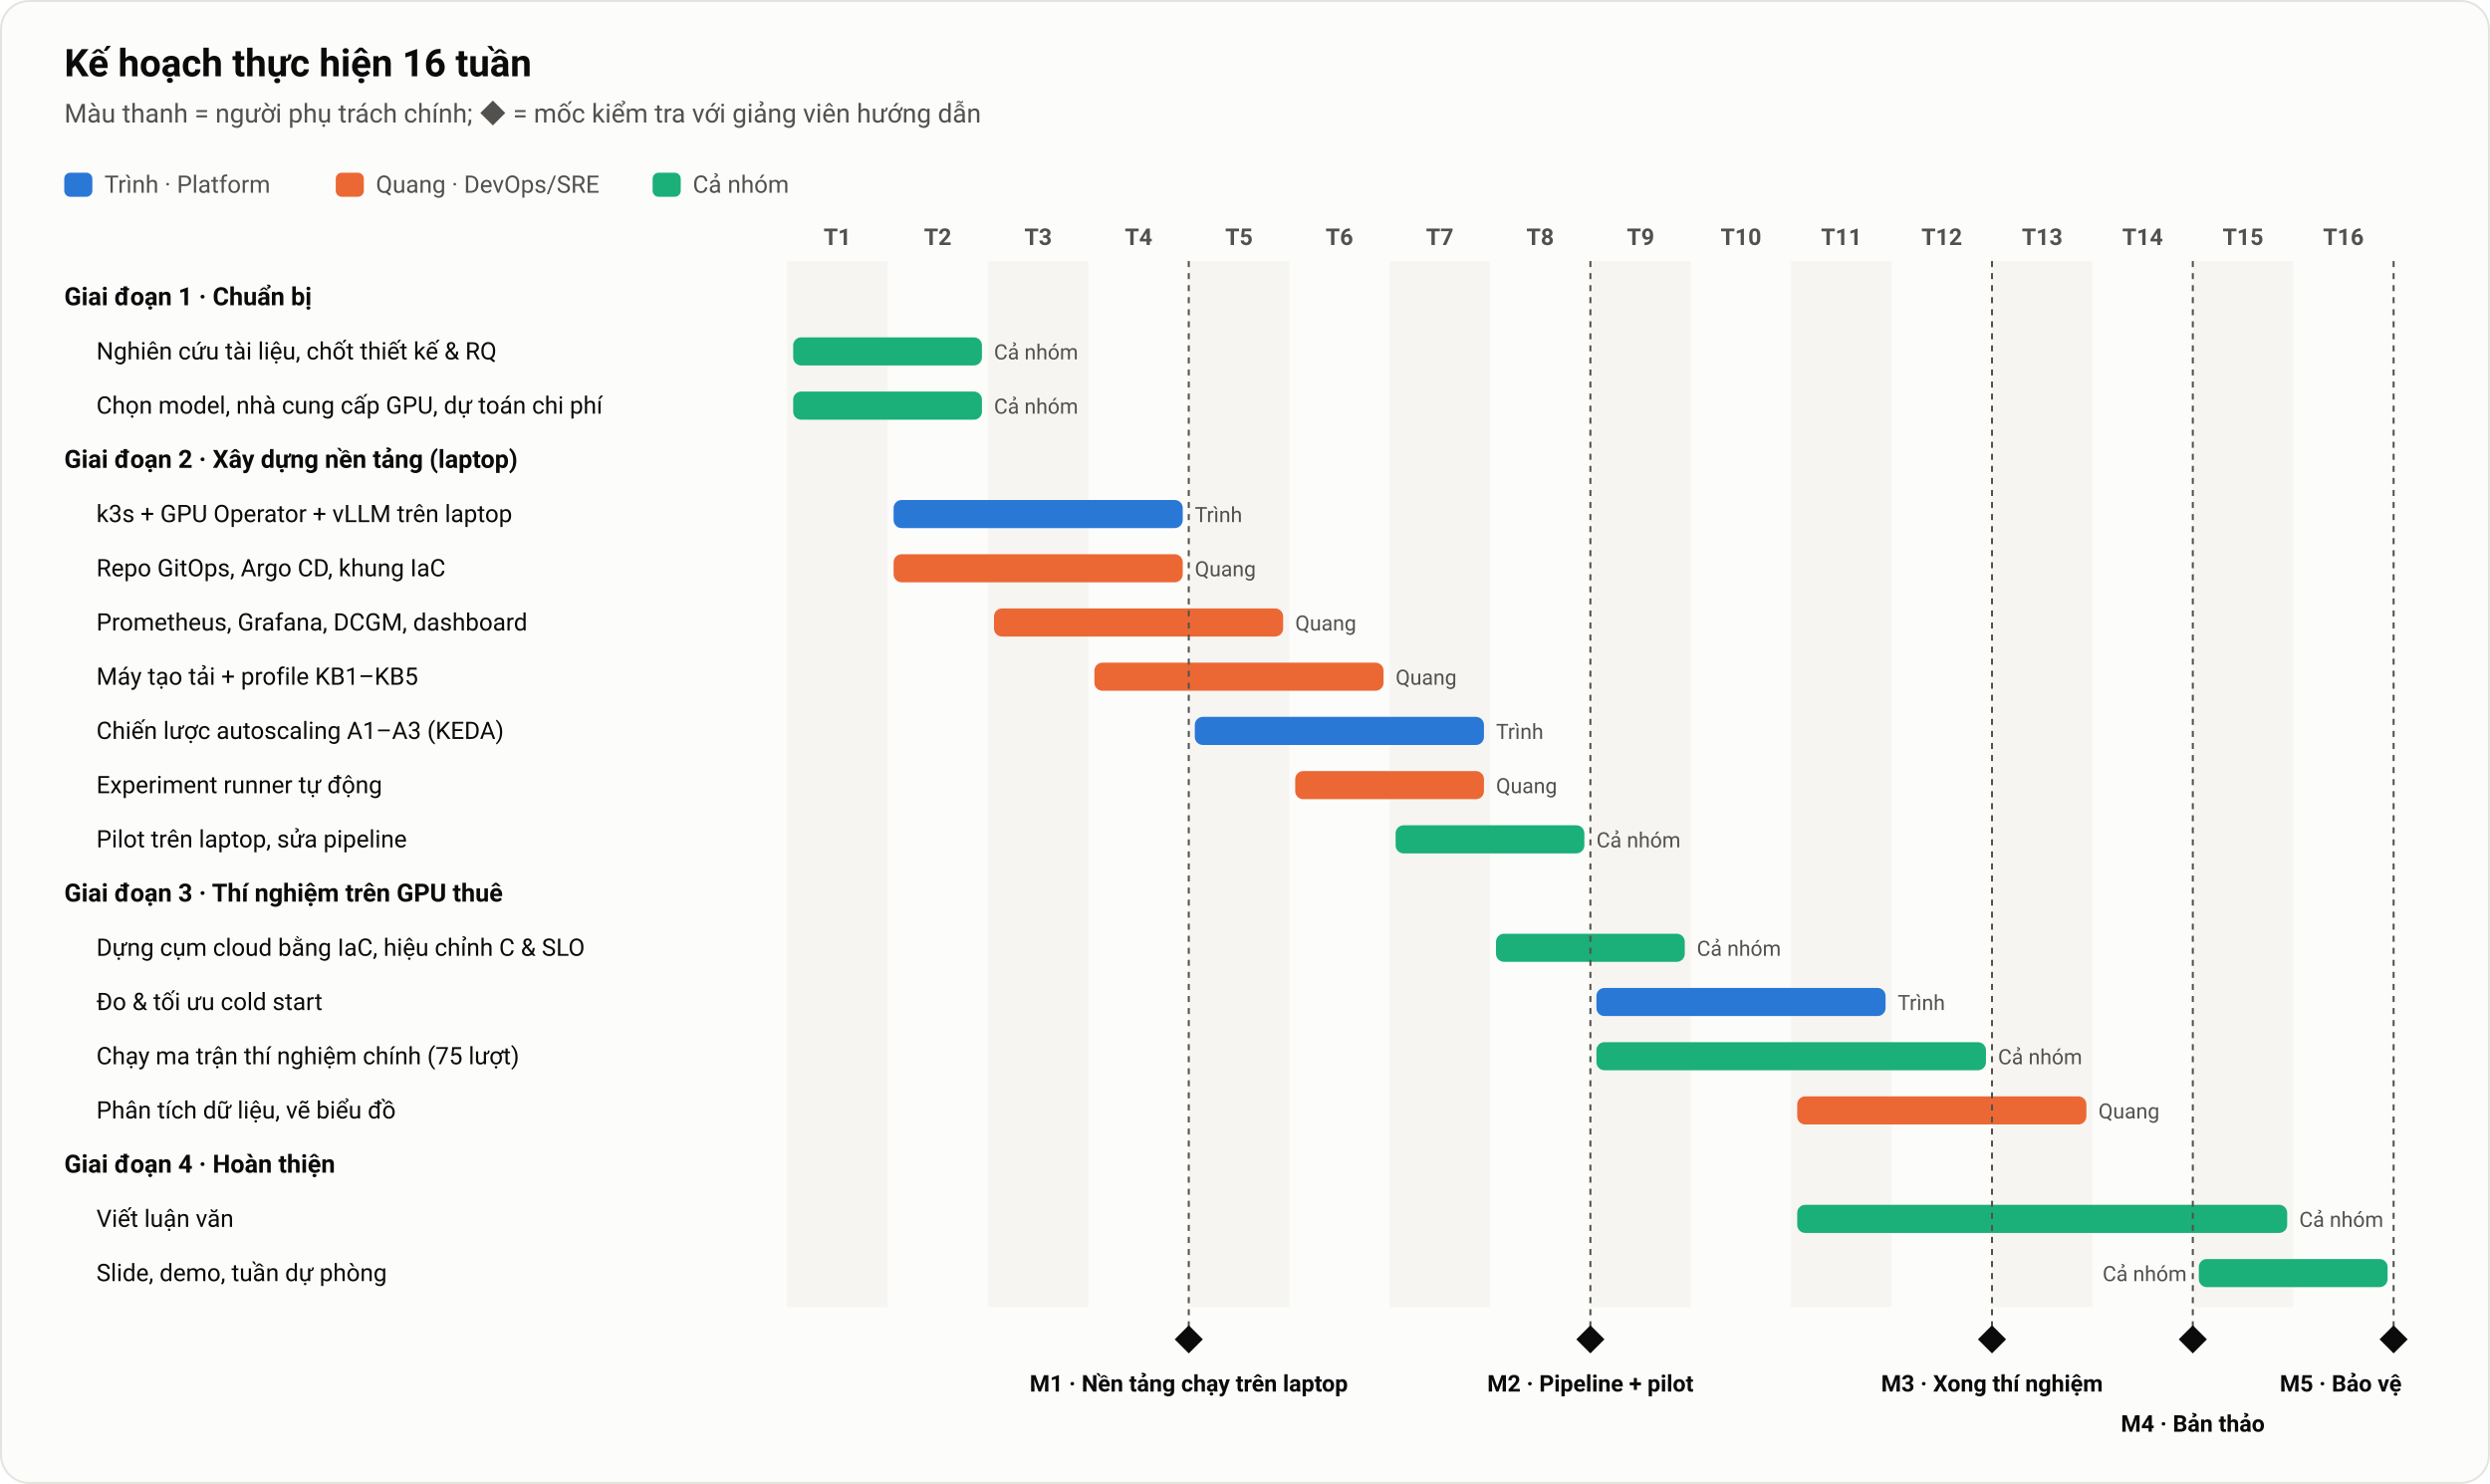
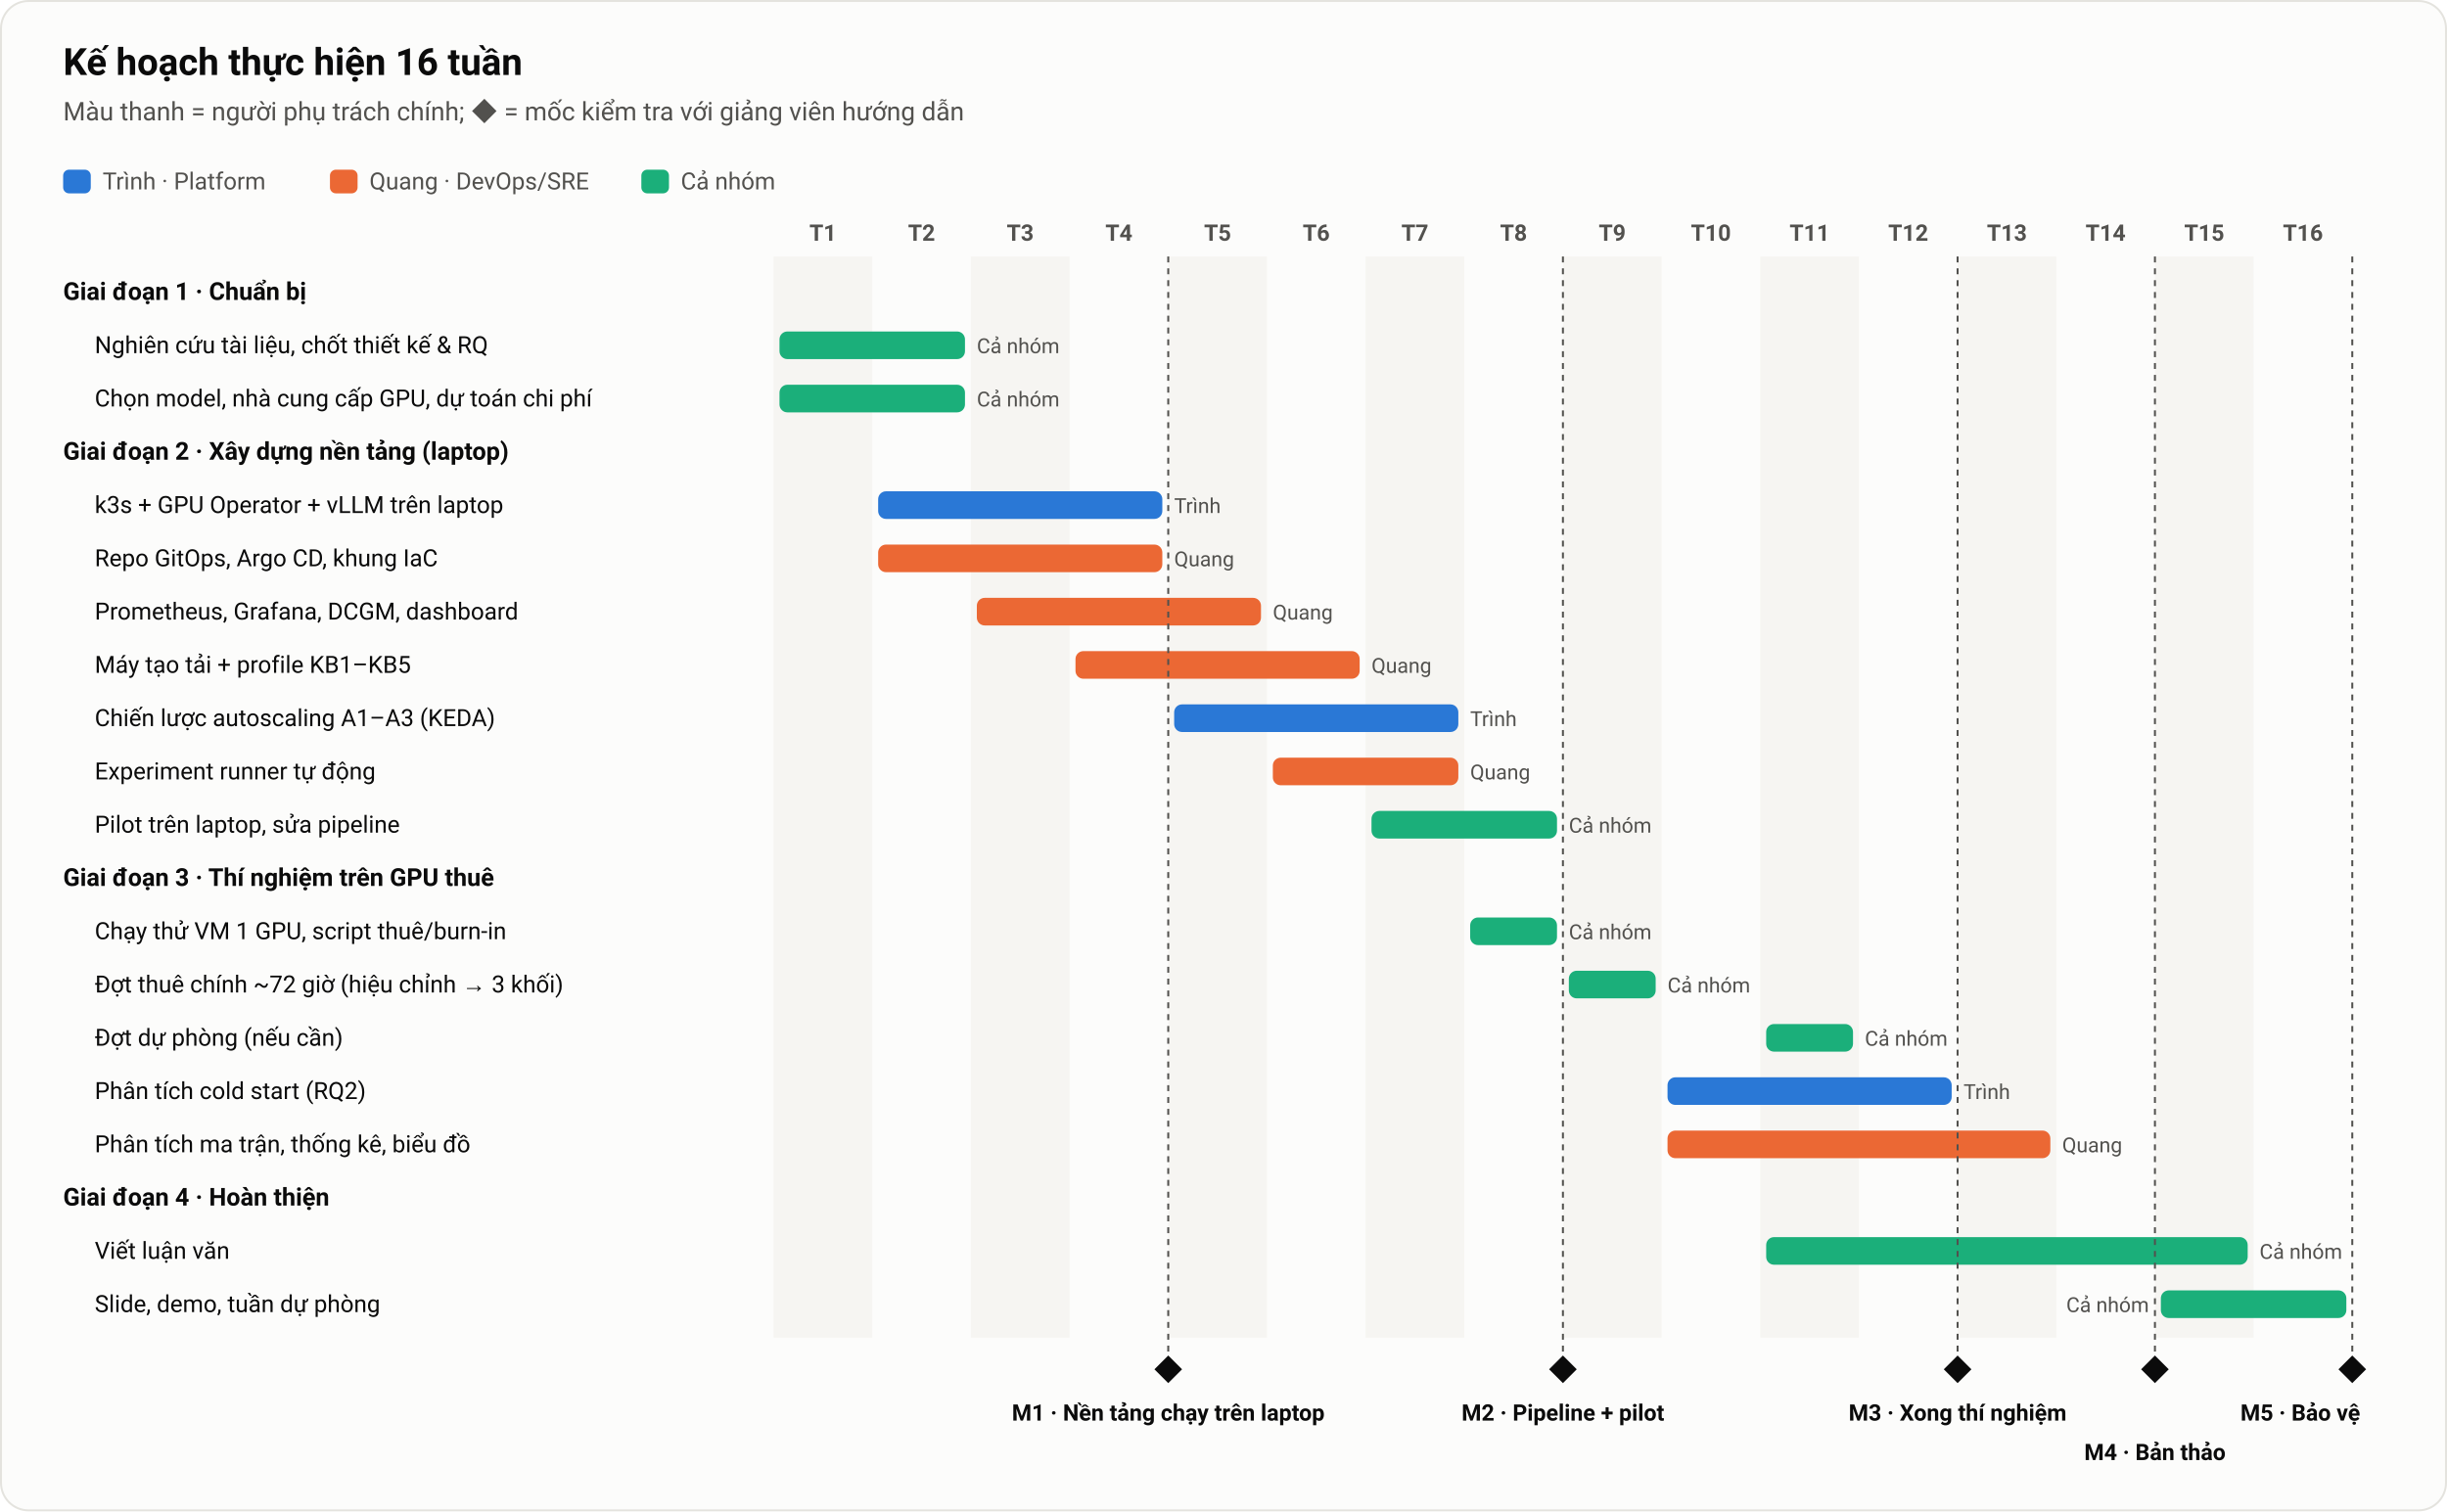
- <svg xmlns="http://www.w3.org/2000/svg" width="1240" height="739" viewBox="0 0 1240 739" role="img" aria-label="Kế hoạch 16 tuần chia 4 giai đoạn với 5 mốc: nền tảng trên laptop (T4), pipeline và pilot (T8), xong thí nghiệm (T12), bản thảo (T14), bảo vệ (T16)" font-family="system-ui, -apple-system, 'Segoe UI', Roboto, 'Helvetica Neue', Arial, sans-serif">
+ <svg xmlns="http://www.w3.org/2000/svg" width="1240" height="766" viewBox="0 0 1240 766" role="img" aria-label="Kế hoạch 16 tuần chia 4 giai đoạn với 5 mốc: nền tảng trên laptop (T4), pipeline và pilot (T8), xong thí nghiệm (T12), bản thảo (T14), bảo vệ (T16)" font-family="system-ui, -apple-system, 'Segoe UI', Roboto, 'Helvetica Neue', Arial, sans-serif">
  <defs />
-   <rect x="0.5" y="0.5" width="1239" height="738" rx="14" fill="#fcfcfb" stroke="#e4e3de" />
+   <rect x="0.5" y="0.5" width="1239" height="765" rx="14" fill="#fcfcfb" stroke="#e4e3de" />
  <text x="32" y="38" font-size="19" font-weight="700" fill="#0b0b0b" text-anchor="start">Kế hoạch thực hiện 16 tuần</text>
  <text x="32" y="61" font-size="13" font-weight="400" fill="#52514e" text-anchor="start">Màu thanh = người phụ trách chính; ◆ = mốc kiểm tra với giảng viên hướng dẫn</text>
  <rect x="32" y="86" width="14" height="12" rx="3" fill="#2a78d6" />
  <text x="52" y="96" font-size="12" font-weight="400" fill="#52514e" text-anchor="start">Trình · Platform</text>
  <rect x="167.2" y="86" width="14" height="12" rx="3" fill="#eb6834" />
  <text x="187.2" y="96" font-size="12" font-weight="400" fill="#52514e" text-anchor="start">Quang · DevOps/SRE</text>
  <rect x="325" y="86" width="14" height="12" rx="3" fill="#1baf7a" />
  <text x="345" y="96" font-size="12" font-weight="400" fill="#52514e" text-anchor="start">Cả nhóm</text>
-   <rect x="392" y="130" width="50" height="521" rx="0" fill="#f6f5f2" />
+   <rect x="392" y="130" width="50" height="548" rx="0" fill="#f6f5f2" />
  <text x="417" y="122" font-size="11.5" font-weight="600" fill="#52514e" text-anchor="middle">T1</text>
  <text x="467" y="122" font-size="11.5" font-weight="600" fill="#52514e" text-anchor="middle">T2</text>
-   <rect x="492" y="130" width="50" height="521" rx="0" fill="#f6f5f2" />
+   <rect x="492" y="130" width="50" height="548" rx="0" fill="#f6f5f2" />
  <text x="517" y="122" font-size="11.5" font-weight="600" fill="#52514e" text-anchor="middle">T3</text>
  <text x="567" y="122" font-size="11.5" font-weight="600" fill="#52514e" text-anchor="middle">T4</text>
-   <rect x="592" y="130" width="50" height="521" rx="0" fill="#f6f5f2" />
+   <rect x="592" y="130" width="50" height="548" rx="0" fill="#f6f5f2" />
  <text x="617" y="122" font-size="11.5" font-weight="600" fill="#52514e" text-anchor="middle">T5</text>
  <text x="667" y="122" font-size="11.5" font-weight="600" fill="#52514e" text-anchor="middle">T6</text>
-   <rect x="692" y="130" width="50" height="521" rx="0" fill="#f6f5f2" />
+   <rect x="692" y="130" width="50" height="548" rx="0" fill="#f6f5f2" />
  <text x="717" y="122" font-size="11.5" font-weight="600" fill="#52514e" text-anchor="middle">T7</text>
  <text x="767" y="122" font-size="11.5" font-weight="600" fill="#52514e" text-anchor="middle">T8</text>
-   <rect x="792" y="130" width="50" height="521" rx="0" fill="#f6f5f2" />
+   <rect x="792" y="130" width="50" height="548" rx="0" fill="#f6f5f2" />
  <text x="817" y="122" font-size="11.5" font-weight="600" fill="#52514e" text-anchor="middle">T9</text>
  <text x="867" y="122" font-size="11.5" font-weight="600" fill="#52514e" text-anchor="middle">T10</text>
-   <rect x="892" y="130" width="50" height="521" rx="0" fill="#f6f5f2" />
+   <rect x="892" y="130" width="50" height="548" rx="0" fill="#f6f5f2" />
  <text x="917" y="122" font-size="11.5" font-weight="600" fill="#52514e" text-anchor="middle">T11</text>
  <text x="967" y="122" font-size="11.5" font-weight="600" fill="#52514e" text-anchor="middle">T12</text>
-   <rect x="992" y="130" width="50" height="521" rx="0" fill="#f6f5f2" />
+   <rect x="992" y="130" width="50" height="548" rx="0" fill="#f6f5f2" />
  <text x="1017" y="122" font-size="11.5" font-weight="600" fill="#52514e" text-anchor="middle">T13</text>
  <text x="1067" y="122" font-size="11.5" font-weight="600" fill="#52514e" text-anchor="middle">T14</text>
-   <rect x="1092" y="130" width="50" height="521" rx="0" fill="#f6f5f2" />
+   <rect x="1092" y="130" width="50" height="548" rx="0" fill="#f6f5f2" />
  <text x="1117" y="122" font-size="11.5" font-weight="600" fill="#52514e" text-anchor="middle">T15</text>
  <text x="1167" y="122" font-size="11.5" font-weight="600" fill="#52514e" text-anchor="middle">T16</text>
  <text x="32" y="152" font-size="12.5" font-weight="700" fill="#0b0b0b" text-anchor="start">Giai đoạn 1 · Chuẩn bị</text>
  <text x="48" y="179" font-size="12" font-weight="400" fill="#0b0b0b" text-anchor="start">Nghiên cứu tài liệu, chốt thiết kế &amp; RQ</text>
  <rect x="395" y="168" width="94" height="14" rx="4" fill="#1baf7a" />
  <text x="495" y="179" font-size="10.5" font-weight="400" fill="#52514e" text-anchor="start">Cả nhóm</text>
  <text x="48" y="206" font-size="12" font-weight="400" fill="#0b0b0b" text-anchor="start">Chọn model, nhà cung cấp GPU, dự toán chi phí</text>
  <rect x="395" y="195" width="94" height="14" rx="4" fill="#1baf7a" />
  <text x="495" y="206" font-size="10.5" font-weight="400" fill="#52514e" text-anchor="start">Cả nhóm</text>
  <text x="32" y="233" font-size="12.5" font-weight="700" fill="#0b0b0b" text-anchor="start">Giai đoạn 2 · Xây dựng nền tảng (laptop)</text>
  <text x="48" y="260" font-size="12" font-weight="400" fill="#0b0b0b" text-anchor="start">k3s + GPU Operator + vLLM trên laptop</text>
  <rect x="445" y="249" width="144" height="14" rx="4" fill="#2a78d6" />
  <text x="595" y="260" font-size="10.5" font-weight="400" fill="#52514e" text-anchor="start">Trình</text>
  <text x="48" y="287" font-size="12" font-weight="400" fill="#0b0b0b" text-anchor="start">Repo GitOps, Argo CD, khung IaC</text>
  <rect x="445" y="276" width="144" height="14" rx="4" fill="#eb6834" />
  <text x="595" y="287" font-size="10.5" font-weight="400" fill="#52514e" text-anchor="start">Quang</text>
  <text x="48" y="314" font-size="12" font-weight="400" fill="#0b0b0b" text-anchor="start">Prometheus, Grafana, DCGM, dashboard</text>
  <rect x="495" y="303" width="144" height="14" rx="4" fill="#eb6834" />
  <text x="645" y="314" font-size="10.5" font-weight="400" fill="#52514e" text-anchor="start">Quang</text>
  <text x="48" y="341" font-size="12" font-weight="400" fill="#0b0b0b" text-anchor="start">Máy tạo tải + profile KB1–KB5</text>
  <rect x="545" y="330" width="144" height="14" rx="4" fill="#eb6834" />
  <text x="695" y="341" font-size="10.5" font-weight="400" fill="#52514e" text-anchor="start">Quang</text>
  <text x="48" y="368" font-size="12" font-weight="400" fill="#0b0b0b" text-anchor="start">Chiến lược autoscaling A1–A3 (KEDA)</text>
  <rect x="595" y="357" width="144" height="14" rx="4" fill="#2a78d6" />
  <text x="745" y="368" font-size="10.5" font-weight="400" fill="#52514e" text-anchor="start">Trình</text>
  <text x="48" y="395" font-size="12" font-weight="400" fill="#0b0b0b" text-anchor="start">Experiment runner tự động</text>
  <rect x="645" y="384" width="94" height="14" rx="4" fill="#eb6834" />
  <text x="745" y="395" font-size="10.5" font-weight="400" fill="#52514e" text-anchor="start">Quang</text>
  <text x="48" y="422" font-size="12" font-weight="400" fill="#0b0b0b" text-anchor="start">Pilot trên laptop, sửa pipeline</text>
  <rect x="695" y="411" width="94" height="14" rx="4" fill="#1baf7a" />
  <text x="795" y="422" font-size="10.5" font-weight="400" fill="#52514e" text-anchor="start">Cả nhóm</text>
  <text x="32" y="449" font-size="12.5" font-weight="700" fill="#0b0b0b" text-anchor="start">Giai đoạn 3 · Thí nghiệm trên GPU thuê</text>
-   <text x="48" y="476" font-size="12" font-weight="400" fill="#0b0b0b" text-anchor="start">Dựng cụm cloud bằng IaC, hiệu chỉnh C &amp; SLO</text>
-   <rect x="745" y="465" width="94" height="14" rx="4" fill="#1baf7a" />
-   <text x="845" y="476" font-size="10.5" font-weight="400" fill="#52514e" text-anchor="start">Cả nhóm</text>
-   <text x="48" y="503" font-size="12" font-weight="400" fill="#0b0b0b" text-anchor="start">Đo &amp; tối ưu cold start</text>
-   <rect x="795" y="492" width="144" height="14" rx="4" fill="#2a78d6" />
-   <text x="945" y="503" font-size="10.5" font-weight="400" fill="#52514e" text-anchor="start">Trình</text>
-   <text x="48" y="530" font-size="12" font-weight="400" fill="#0b0b0b" text-anchor="start">Chạy ma trận thí nghiệm chính (75 lượt)</text>
-   <rect x="795" y="519" width="194" height="14" rx="4" fill="#1baf7a" />
-   <text x="995" y="530" font-size="10.5" font-weight="400" fill="#52514e" text-anchor="start">Cả nhóm</text>
-   <text x="48" y="557" font-size="12" font-weight="400" fill="#0b0b0b" text-anchor="start">Phân tích dữ liệu, vẽ biểu đồ</text>
-   <rect x="895" y="546" width="144" height="14" rx="4" fill="#eb6834" />
-   <text x="1045" y="557" font-size="10.5" font-weight="400" fill="#52514e" text-anchor="start">Quang</text>
-   <text x="32" y="584" font-size="12.5" font-weight="700" fill="#0b0b0b" text-anchor="start">Giai đoạn 4 · Hoàn thiện</text>
-   <text x="48" y="611" font-size="12" font-weight="400" fill="#0b0b0b" text-anchor="start">Viết luận văn</text>
-   <rect x="895" y="600" width="244" height="14" rx="4" fill="#1baf7a" />
-   <text x="1145" y="611" font-size="10.5" font-weight="400" fill="#52514e" text-anchor="start">Cả nhóm</text>
-   <text x="48" y="638" font-size="12" font-weight="400" fill="#0b0b0b" text-anchor="start">Slide, demo, tuần dự phòng</text>
-   <rect x="1095" y="627" width="94" height="14" rx="4" fill="#1baf7a" />
-   <text x="1089" y="638" font-size="10.5" font-weight="400" fill="#52514e" text-anchor="end">Cả nhóm</text>
-   <line x1="592" y1="130" x2="592" y2="661" stroke="#52514e" stroke-width="1" stroke-dasharray="3 3" />
-   <polygon points="592,660 599,667 592,674 585,667" fill="#0b0b0b" />
-   <text x="592" y="693" font-size="11.5" font-weight="600" fill="#0b0b0b" text-anchor="middle">M1 · Nền tảng chạy trên laptop</text>
-   <line x1="792" y1="130" x2="792" y2="661" stroke="#52514e" stroke-width="1" stroke-dasharray="3 3" />
-   <polygon points="792,660 799,667 792,674 785,667" fill="#0b0b0b" />
-   <text x="792" y="693" font-size="11.5" font-weight="600" fill="#0b0b0b" text-anchor="middle">M2 · Pipeline + pilot</text>
-   <line x1="992" y1="130" x2="992" y2="661" stroke="#52514e" stroke-width="1" stroke-dasharray="3 3" />
-   <polygon points="992,660 999,667 992,674 985,667" fill="#0b0b0b" />
-   <text x="992" y="693" font-size="11.5" font-weight="600" fill="#0b0b0b" text-anchor="middle">M3 · Xong thí nghiệm</text>
-   <line x1="1092" y1="130" x2="1092" y2="661" stroke="#52514e" stroke-width="1" stroke-dasharray="3 3" />
-   <polygon points="1092,660 1099,667 1092,674 1085,667" fill="#0b0b0b" />
-   <text x="1092" y="713" font-size="11.5" font-weight="600" fill="#0b0b0b" text-anchor="middle">M4 · Bản thảo</text>
-   <line x1="1192" y1="130" x2="1192" y2="661" stroke="#52514e" stroke-width="1" stroke-dasharray="3 3" />
-   <polygon points="1192,660 1199,667 1192,674 1185,667" fill="#0b0b0b" />
-   <text x="1196" y="693" font-size="11.5" font-weight="600" fill="#0b0b0b" text-anchor="end">M5 · Bảo vệ</text>
+   <text x="48" y="476" font-size="12" font-weight="400" fill="#0b0b0b" text-anchor="start">Chạy thử VM 1 GPU, script thuê/burn-in</text>
+   <rect x="745" y="465" width="44" height="14" rx="4" fill="#1baf7a" />
+   <text x="795" y="476" font-size="10.5" font-weight="400" fill="#52514e" text-anchor="start">Cả nhóm</text>
+   <text x="48" y="503" font-size="12" font-weight="400" fill="#0b0b0b" text-anchor="start">Đợt thuê chính ~72 giờ (hiệu chỉnh → 3 khối)</text>
+   <rect x="795" y="492" width="44" height="14" rx="4" fill="#1baf7a" />
+   <text x="845" y="503" font-size="10.5" font-weight="400" fill="#52514e" text-anchor="start">Cả nhóm</text>
+   <text x="48" y="530" font-size="12" font-weight="400" fill="#0b0b0b" text-anchor="start">Đợt dự phòng (nếu cần)</text>
+   <rect x="895" y="519" width="44" height="14" rx="4" fill="#1baf7a" />
+   <text x="945" y="530" font-size="10.5" font-weight="400" fill="#52514e" text-anchor="start">Cả nhóm</text>
+   <text x="48" y="557" font-size="12" font-weight="400" fill="#0b0b0b" text-anchor="start">Phân tích cold start (RQ2)</text>
+   <rect x="845" y="546" width="144" height="14" rx="4" fill="#2a78d6" />
+   <text x="995" y="557" font-size="10.5" font-weight="400" fill="#52514e" text-anchor="start">Trình</text>
+   <text x="48" y="584" font-size="12" font-weight="400" fill="#0b0b0b" text-anchor="start">Phân tích ma trận, thống kê, biểu đồ</text>
+   <rect x="845" y="573" width="194" height="14" rx="4" fill="#eb6834" />
+   <text x="1045" y="584" font-size="10.5" font-weight="400" fill="#52514e" text-anchor="start">Quang</text>
+   <text x="32" y="611" font-size="12.5" font-weight="700" fill="#0b0b0b" text-anchor="start">Giai đoạn 4 · Hoàn thiện</text>
+   <text x="48" y="638" font-size="12" font-weight="400" fill="#0b0b0b" text-anchor="start">Viết luận văn</text>
+   <rect x="895" y="627" width="244" height="14" rx="4" fill="#1baf7a" />
+   <text x="1145" y="638" font-size="10.5" font-weight="400" fill="#52514e" text-anchor="start">Cả nhóm</text>
+   <text x="48" y="665" font-size="12" font-weight="400" fill="#0b0b0b" text-anchor="start">Slide, demo, tuần dự phòng</text>
+   <rect x="1095" y="654" width="94" height="14" rx="4" fill="#1baf7a" />
+   <text x="1089" y="665" font-size="10.5" font-weight="400" fill="#52514e" text-anchor="end">Cả nhóm</text>
+   <line x1="592" y1="130" x2="592" y2="688" stroke="#52514e" stroke-width="1" stroke-dasharray="3 3" />
+   <polygon points="592,687 599,694 592,701 585,694" fill="#0b0b0b" />
+   <text x="592" y="720" font-size="11.5" font-weight="600" fill="#0b0b0b" text-anchor="middle">M1 · Nền tảng chạy trên laptop</text>
+   <line x1="792" y1="130" x2="792" y2="688" stroke="#52514e" stroke-width="1" stroke-dasharray="3 3" />
+   <polygon points="792,687 799,694 792,701 785,694" fill="#0b0b0b" />
+   <text x="792" y="720" font-size="11.5" font-weight="600" fill="#0b0b0b" text-anchor="middle">M2 · Pipeline + pilot</text>
+   <line x1="992" y1="130" x2="992" y2="688" stroke="#52514e" stroke-width="1" stroke-dasharray="3 3" />
+   <polygon points="992,687 999,694 992,701 985,694" fill="#0b0b0b" />
+   <text x="992" y="720" font-size="11.5" font-weight="600" fill="#0b0b0b" text-anchor="middle">M3 · Xong thí nghiệm</text>
+   <line x1="1092" y1="130" x2="1092" y2="688" stroke="#52514e" stroke-width="1" stroke-dasharray="3 3" />
+   <polygon points="1092,687 1099,694 1092,701 1085,694" fill="#0b0b0b" />
+   <text x="1092" y="740" font-size="11.5" font-weight="600" fill="#0b0b0b" text-anchor="middle">M4 · Bản thảo</text>
+   <line x1="1192" y1="130" x2="1192" y2="688" stroke="#52514e" stroke-width="1" stroke-dasharray="3 3" />
+   <polygon points="1192,687 1199,694 1192,701 1185,694" fill="#0b0b0b" />
+   <text x="1196" y="720" font-size="11.5" font-weight="600" fill="#0b0b0b" text-anchor="end">M5 · Bảo vệ</text>
</svg>
